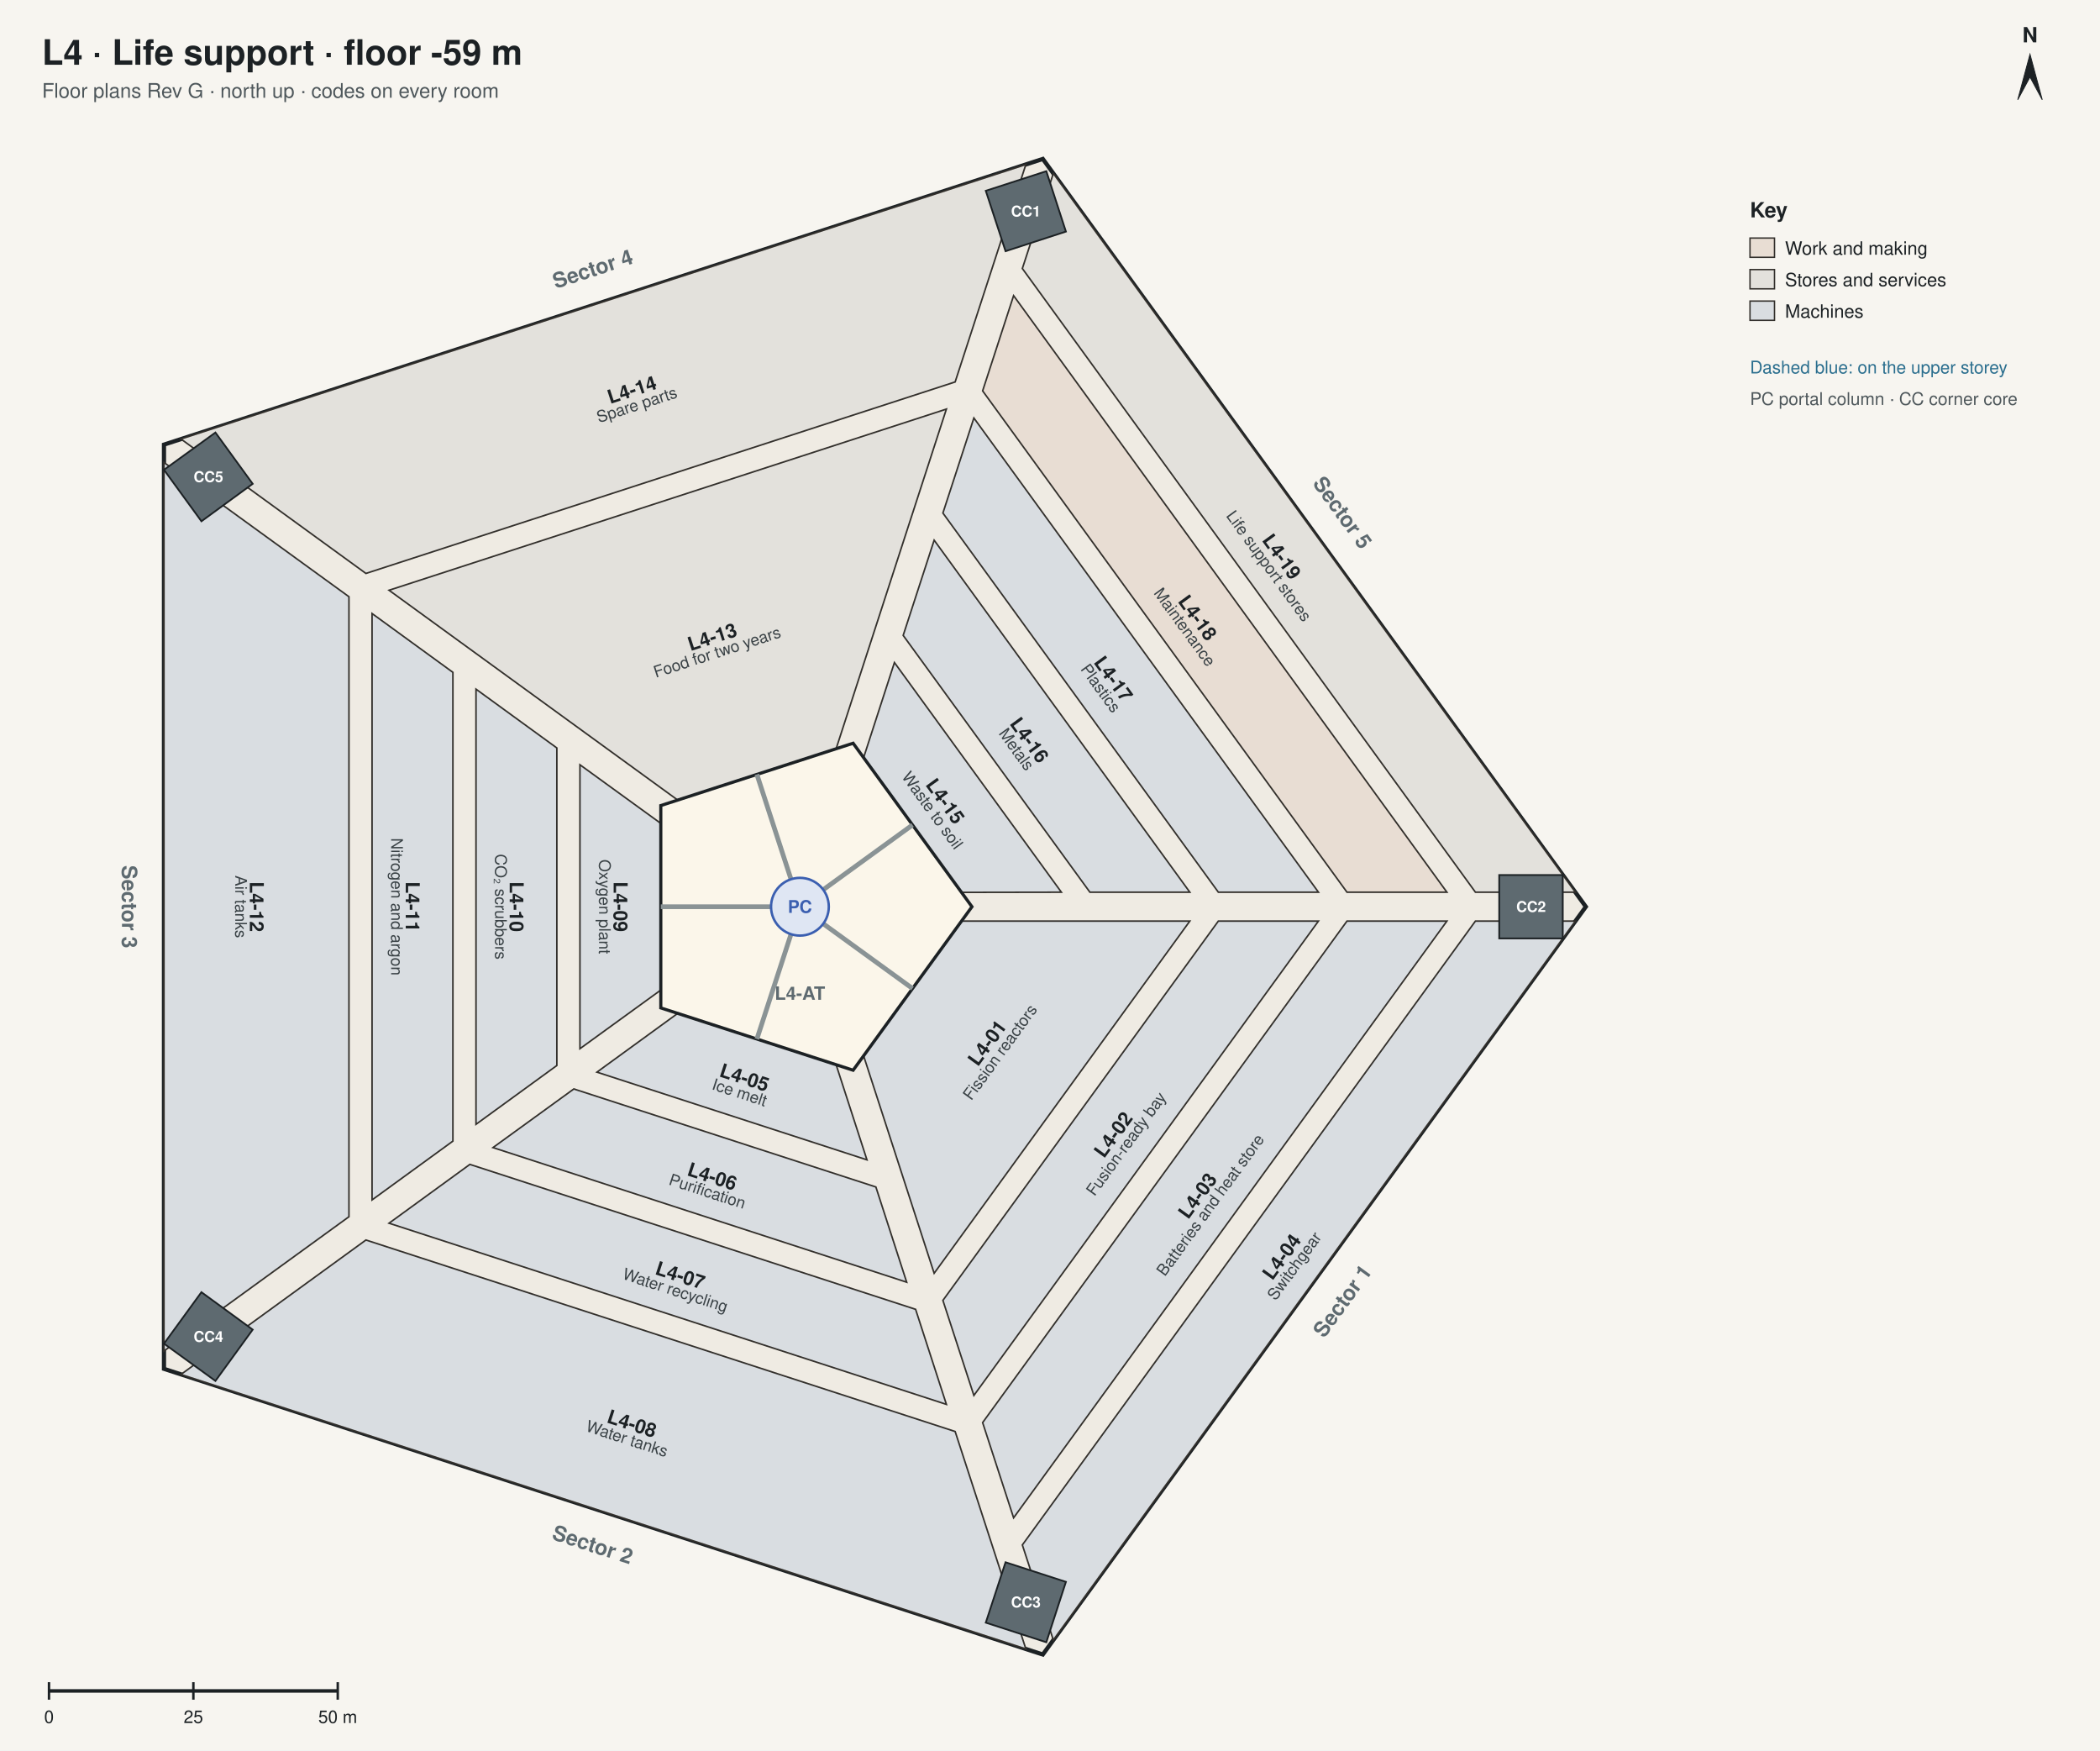
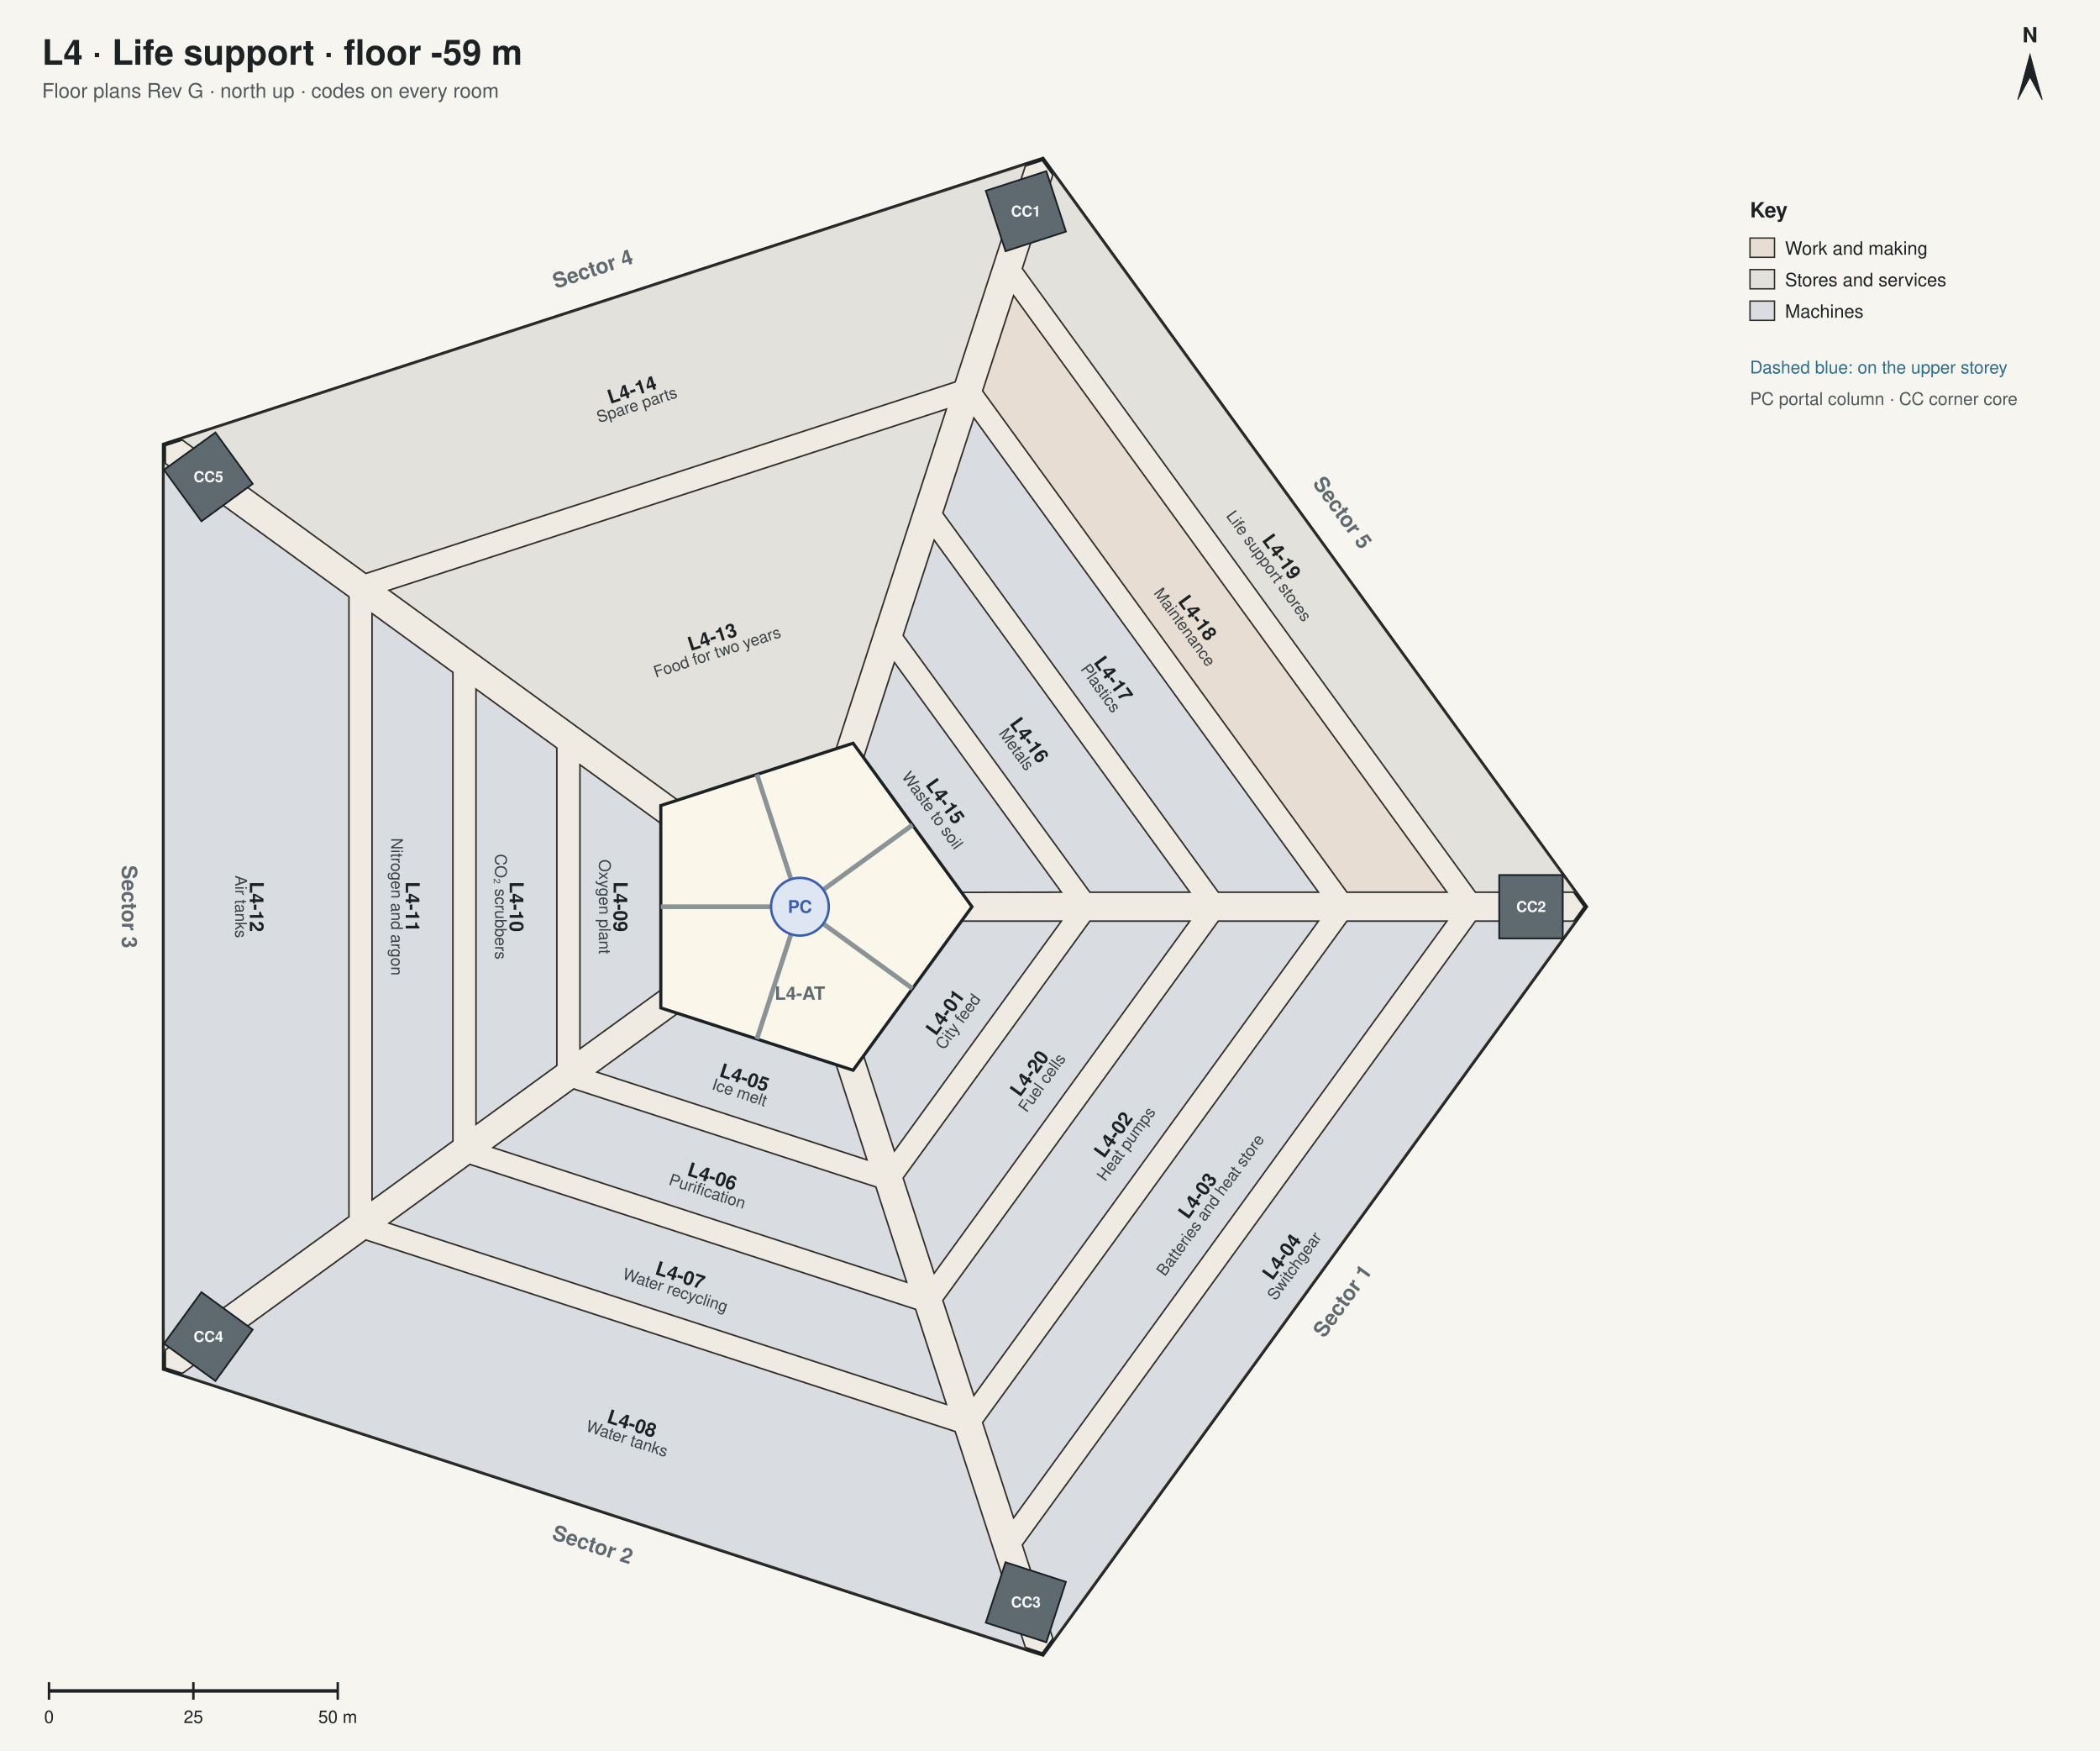
<svg xmlns="http://www.w3.org/2000/svg" viewBox="0 0 1200 1000" width="1200" height="1000" font-family="Helvetica, Arial, sans-serif">
  <rect width="1200" height="1000" fill="#F7F5F0" />
  <polygon points="595.9,90.8 906.2,518.0 595.9,945.2 93.7,782.0 93.7,254.0" fill="#EFEBE3" fill-opacity="1.00" stroke="#1C2124" stroke-width="2.40" />
-   <polygon data-code="L4-01" points="549.4,526.2 493.5,603.2 533.8,727.4 679.9,526.2" fill="#D9DDE1" fill-opacity="1.00" stroke="#33302C" stroke-width="0.90" />
+   <polygon data-code="L4-01" points="549.4,526.2 493.5,603.2 511.1,657.5 606.5,526.2" fill="#D9DDE1" fill-opacity="1.00" stroke="#33302C" stroke-width="0.90" />
+   <polygon data-code="L4-20" points="622.8,526.2 516.1,673.0 533.8,727.4 679.9,526.2" fill="#D9DDE1" fill-opacity="1.00" stroke="#33302C" stroke-width="0.90" />
  <polygon data-code="L4-02" points="696.2,526.2 538.8,742.9 556.5,797.2 753.4,526.2" fill="#D9DDE1" fill-opacity="1.00" stroke="#33302C" stroke-width="0.90" />
  <polygon data-code="L4-03" points="769.7,526.2 561.5,812.7 579.2,867.1 826.8,526.2" fill="#D9DDE1" fill-opacity="1.00" stroke="#33302C" stroke-width="0.90" />
  <polygon data-code="L4-04" points="843.1,526.2 584.2,882.6 601.9,936.9 900.2,526.2" fill="#D9DDE1" fill-opacity="1.00" stroke="#33302C" stroke-width="0.90" />
  <polygon data-code="L4-05" points="477.8,608.3 387.3,578.9 341.1,612.5 495.4,662.6" fill="#D9DDE1" fill-opacity="1.00" stroke="#33302C" stroke-width="0.90" />
  <polygon data-code="L4-06" points="500.5,678.1 327.9,622.1 281.7,655.6 518.1,732.5" fill="#D9DDE1" fill-opacity="1.00" stroke="#33302C" stroke-width="0.90" />
  <polygon data-code="L4-07" points="523.2,748.0 268.5,665.2 222.3,698.8 540.8,802.3" fill="#D9DDE1" fill-opacity="1.00" stroke="#33302C" stroke-width="0.90" />
  <polygon data-code="L4-08" points="545.8,817.8 209.1,708.4 103.4,785.2 586.2,942.0" fill="#D9DDE1" fill-opacity="1.00" stroke="#33302C" stroke-width="0.90" />
  <polygon data-code="L4-09" points="377.6,565.6 377.6,470.4 331.4,436.9 331.4,599.1" fill="#D9DDE1" fill-opacity="1.00" stroke="#33302C" stroke-width="0.90" />
  <polygon data-code="L4-10" points="318.2,608.7 318.2,427.3 272.0,393.7 272.0,642.3" fill="#D9DDE1" fill-opacity="1.00" stroke="#33302C" stroke-width="0.90" />
  <polygon data-code="L4-11" points="258.8,651.9 258.8,384.1 212.6,350.5 212.6,685.5" fill="#D9DDE1" fill-opacity="1.00" stroke="#33302C" stroke-width="0.90" />
  <polygon data-code="L4-12" points="199.4,695.1 199.4,340.9 93.7,264.2 93.7,771.8" fill="#D9DDE1" fill-opacity="1.00" stroke="#33302C" stroke-width="0.90" />
  <polygon data-code="L4-13" points="387.3,457.1 477.8,427.7 540.8,233.7 222.3,337.2" fill="#E3E1DC" fill-opacity="1.00" stroke="#33302C" stroke-width="0.90" />
  <polygon data-code="L4-14" points="209.1,327.6 545.8,218.2 586.2,94.0 103.4,250.8" fill="#E3E1DC" fill-opacity="1.00" stroke="#33302C" stroke-width="0.90" />
  <polygon data-code="L4-15" points="493.5,432.8 549.4,509.8 606.5,509.7 511.1,378.5" fill="#D9DDE1" fill-opacity="1.00" stroke="#33302C" stroke-width="0.90" />
  <polygon data-code="L4-16" points="516.1,363.0 622.8,509.7 679.9,509.7 533.8,308.6" fill="#D9DDE1" fill-opacity="1.00" stroke="#33302C" stroke-width="0.90" />
  <polygon data-code="L4-17" points="538.8,293.1 696.2,509.7 753.4,509.7 556.5,238.8" fill="#D9DDE1" fill-opacity="1.00" stroke="#33302C" stroke-width="0.90" />
  <polygon data-code="L4-18" points="561.5,223.3 769.7,509.7 826.8,509.7 579.2,168.9" fill="#E8DDD3" fill-opacity="1.00" stroke="#33302C" stroke-width="0.90" />
  <polygon data-code="L4-19" points="584.2,153.4 843.1,509.7 900.2,509.7 601.9,99.1" fill="#E3E1DC" fill-opacity="1.00" stroke="#33302C" stroke-width="0.90" />
  <polygon data-code="L4-AT" points="487.5,424.6 555.4,518.0 487.5,611.4 377.6,575.8 377.6,460.2" fill="#FBF6EA" fill-opacity="1.00" stroke="#1C2124" stroke-width="1.80" />
  <line x1="470.4" y1="508.3" x2="521.4" y2="471.3" stroke="#8A9395" stroke-width="2.7" />
  <line x1="470.4" y1="527.7" x2="521.4" y2="564.7" stroke="#8A9395" stroke-width="2.7" />
  <line x1="452.0" y1="533.7" x2="432.5" y2="593.6" stroke="#8A9395" stroke-width="2.7" />
  <line x1="440.6" y1="518.0" x2="377.6" y2="518.0" stroke="#8A9395" stroke-width="2.7" />
  <line x1="452.0" y1="502.3" x2="432.5" y2="442.4" stroke="#8A9395" stroke-width="2.7" />
  <circle cx="457.1" cy="518.0" r="16.5" fill="#DFE6F3" stroke="#3B5FB0" stroke-width="1.4" />
  <text x="457.1" y="518.0" font-size="10.0" font-weight="700" fill="#3B5FB0" text-anchor="middle" dominant-baseline="middle">PC</text>
  <text x="457.1" y="567.5" font-size="10.5" font-weight="700" fill="#5E6A70" text-anchor="middle" dominant-baseline="middle">L4-AT</text>
  <polygon points="563.3,109.0 597.9,97.8 609.1,132.3 574.6,143.5" fill="#5E6A70" fill-opacity="1.00" stroke="#1C2124" stroke-width="1.00" />
  <text x="586.2" y="120.7" font-size="8.5" font-weight="700" fill="#FFFFFF" text-anchor="middle" dominant-baseline="middle">CC1</text>
  <polygon points="856.7,536.1 856.7,499.9 893.0,499.9 893.0,536.1" fill="#5E6A70" fill-opacity="1.00" stroke="#1C2124" stroke-width="1.00" />
  <text x="874.9" y="518.0" font-size="8.5" font-weight="700" fill="#FFFFFF" text-anchor="middle" dominant-baseline="middle">CC2</text>
  <polygon points="597.9,938.2 563.3,927.0 574.6,892.5 609.1,903.7" fill="#5E6A70" fill-opacity="1.00" stroke="#1C2124" stroke-width="1.00" />
  <text x="586.2" y="915.3" font-size="8.5" font-weight="700" fill="#FFFFFF" text-anchor="middle" dominant-baseline="middle">CC3</text>
  <polygon points="144.4,759.6 123.1,788.9 93.7,767.6 115.1,738.2" fill="#5E6A70" fill-opacity="1.00" stroke="#1C2124" stroke-width="1.00" />
  <text x="119.1" y="763.6" font-size="8.5" font-weight="700" fill="#FFFFFF" text-anchor="middle" dominant-baseline="middle">CC4</text>
  <polygon points="123.1,247.1 144.4,276.4 115.1,297.8 93.7,268.4" fill="#5E6A70" fill-opacity="1.00" stroke="#1C2124" stroke-width="1.00" />
  <text x="119.1" y="272.4" font-size="8.5" font-weight="700" fill="#FFFFFF" text-anchor="middle" dominant-baseline="middle">CC5</text>
-   <text x="564.1" y="595.8" font-size="11.0" font-weight="700" fill="#1C2124" text-anchor="middle" dominant-baseline="middle" transform="rotate(-54.0 564.1 595.8)">L4-01</text>
-   <text x="571.5" y="601.1" font-size="9.2" font-weight="400" fill="#3A4246" text-anchor="middle" dominant-baseline="middle" transform="rotate(-54.0 571.5 601.1)">Fission reactors</text>
+   <text x="540.1" y="578.3" font-size="11.0" font-weight="700" fill="#1C2124" text-anchor="middle" dominant-baseline="middle" transform="rotate(-54.0 540.1 578.3)">L4-01</text>
+   <text x="547.5" y="583.7" font-size="9.2" font-weight="400" fill="#3A4246" text-anchor="middle" dominant-baseline="middle" transform="rotate(-54.0 547.5 583.7)">City feed</text>
+   <text x="588.2" y="613.2" font-size="11.0" font-weight="700" fill="#1C2124" text-anchor="middle" dominant-baseline="middle" transform="rotate(-54.0 588.2 613.2)">L4-20</text>
+   <text x="595.5" y="618.6" font-size="9.2" font-weight="400" fill="#3A4246" text-anchor="middle" dominant-baseline="middle" transform="rotate(-54.0 595.5 618.6)">Fuel cells</text>
  <text x="636.2" y="648.2" font-size="11.0" font-weight="700" fill="#1C2124" text-anchor="middle" dominant-baseline="middle" transform="rotate(-54.0 636.2 648.2)">L4-02</text>
-   <text x="643.6" y="653.5" font-size="9.2" font-weight="400" fill="#3A4246" text-anchor="middle" dominant-baseline="middle" transform="rotate(-54.0 643.6 653.5)">Fusion-ready bay</text>
+   <text x="643.6" y="653.5" font-size="9.2" font-weight="400" fill="#3A4246" text-anchor="middle" dominant-baseline="middle" transform="rotate(-54.0 643.6 653.5)">Heat pumps</text>
  <text x="684.3" y="683.1" font-size="11.0" font-weight="700" fill="#1C2124" text-anchor="middle" dominant-baseline="middle" transform="rotate(-54.0 684.3 683.1)">L4-03</text>
  <text x="691.7" y="688.4" font-size="9.2" font-weight="400" fill="#3A4246" text-anchor="middle" dominant-baseline="middle" transform="rotate(-54.0 691.7 688.4)">Batteries and heat store</text>
  <text x="732.4" y="718.0" font-size="11.0" font-weight="700" fill="#1C2124" text-anchor="middle" dominant-baseline="middle" transform="rotate(-54.0 732.4 718.0)">L4-04</text>
  <text x="739.7" y="723.3" font-size="9.2" font-weight="400" fill="#3A4246" text-anchor="middle" dominant-baseline="middle" transform="rotate(-54.0 739.7 723.3)">Switchgear</text>
  <text x="425.4" y="615.6" font-size="11.0" font-weight="700" fill="#1C2124" text-anchor="middle" dominant-baseline="middle" transform="rotate(18.0 425.4 615.6)">L4-05</text>
  <text x="422.6" y="624.2" font-size="9.2" font-weight="400" fill="#3A4246" text-anchor="middle" dominant-baseline="middle" transform="rotate(18.0 422.6 624.2)">Ice melt</text>
  <text x="407.0" y="672.1" font-size="11.0" font-weight="700" fill="#1C2124" text-anchor="middle" dominant-baseline="middle" transform="rotate(18.0 407.0 672.1)">L4-06</text>
  <text x="404.2" y="680.7" font-size="9.2" font-weight="400" fill="#3A4246" text-anchor="middle" dominant-baseline="middle" transform="rotate(18.0 404.2 680.7)">Purification</text>
  <text x="388.7" y="728.6" font-size="11.0" font-weight="700" fill="#1C2124" text-anchor="middle" dominant-baseline="middle" transform="rotate(18.0 388.7 728.6)">L4-07</text>
  <text x="385.9" y="737.2" font-size="9.2" font-weight="400" fill="#3A4246" text-anchor="middle" dominant-baseline="middle" transform="rotate(18.0 385.9 737.2)">Water recycling</text>
  <text x="361.1" y="813.3" font-size="11.0" font-weight="700" fill="#1C2124" text-anchor="middle" dominant-baseline="middle" transform="rotate(18.0 361.1 813.3)">L4-08</text>
  <text x="358.3" y="822.0" font-size="9.2" font-weight="400" fill="#3A4246" text-anchor="middle" dominant-baseline="middle" transform="rotate(18.0 358.3 822.0)">Water tanks</text>
  <text x="354.5" y="518.0" font-size="11.0" font-weight="700" fill="#1C2124" text-anchor="middle" dominant-baseline="middle" transform="rotate(90.0 354.5 518.0)">L4-09</text>
  <text x="345.4" y="518.0" font-size="9.2" font-weight="400" fill="#3A4246" text-anchor="middle" dominant-baseline="middle" transform="rotate(90.0 345.4 518.0)">Oxygen plant</text>
  <text x="295.1" y="518.0" font-size="11.0" font-weight="700" fill="#1C2124" text-anchor="middle" dominant-baseline="middle" transform="rotate(90.0 295.1 518.0)">L4-10</text>
  <text x="286.0" y="518.0" font-size="9.2" font-weight="400" fill="#3A4246" text-anchor="middle" dominant-baseline="middle" transform="rotate(90.0 286.0 518.0)">CO₂ scrubbers</text>
  <text x="235.7" y="518.0" font-size="11.0" font-weight="700" fill="#1C2124" text-anchor="middle" dominant-baseline="middle" transform="rotate(90.0 235.7 518.0)">L4-11</text>
  <text x="226.6" y="518.0" font-size="9.2" font-weight="400" fill="#3A4246" text-anchor="middle" dominant-baseline="middle" transform="rotate(90.0 226.6 518.0)">Nitrogen and argon</text>
  <text x="146.6" y="518.0" font-size="11.0" font-weight="700" fill="#1C2124" text-anchor="middle" dominant-baseline="middle" transform="rotate(90.0 146.6 518.0)">L4-12</text>
  <text x="137.5" y="518.0" font-size="9.2" font-weight="400" fill="#3A4246" text-anchor="middle" dominant-baseline="middle" transform="rotate(90.0 137.5 518.0)">Air tanks</text>
  <text x="407.0" y="363.9" font-size="11.0" font-weight="700" fill="#1C2124" text-anchor="middle" dominant-baseline="middle" transform="rotate(-18.0 407.0 363.9)">L4-13</text>
  <text x="409.8" y="372.6" font-size="9.2" font-weight="400" fill="#3A4246" text-anchor="middle" dominant-baseline="middle" transform="rotate(-18.0 409.8 372.6)">Food for two years</text>
  <text x="361.1" y="222.7" font-size="11.0" font-weight="700" fill="#1C2124" text-anchor="middle" dominant-baseline="middle" transform="rotate(-18.0 361.1 222.7)">L4-14</text>
  <text x="363.9" y="231.3" font-size="9.2" font-weight="400" fill="#3A4246" text-anchor="middle" dominant-baseline="middle" transform="rotate(-18.0 363.9 231.3)">Spare parts</text>
  <text x="540.1" y="457.7" font-size="11.0" font-weight="700" fill="#1C2124" text-anchor="middle" dominant-baseline="middle" transform="rotate(54.0 540.1 457.7)">L4-15</text>
  <text x="532.7" y="463.0" font-size="9.2" font-weight="400" fill="#3A4246" text-anchor="middle" dominant-baseline="middle" transform="rotate(54.0 532.7 463.0)">Waste to soil</text>
  <text x="588.2" y="422.8" font-size="11.0" font-weight="700" fill="#1C2124" text-anchor="middle" dominant-baseline="middle" transform="rotate(54.0 588.2 422.8)">L4-16</text>
  <text x="580.8" y="428.1" font-size="9.2" font-weight="400" fill="#3A4246" text-anchor="middle" dominant-baseline="middle" transform="rotate(54.0 580.8 428.1)">Metals</text>
  <text x="636.2" y="387.8" font-size="11.0" font-weight="700" fill="#1C2124" text-anchor="middle" dominant-baseline="middle" transform="rotate(54.0 636.2 387.8)">L4-17</text>
  <text x="628.9" y="393.2" font-size="9.2" font-weight="400" fill="#3A4246" text-anchor="middle" dominant-baseline="middle" transform="rotate(54.0 628.9 393.2)">Plastics</text>
  <text x="684.3" y="352.9" font-size="11.0" font-weight="700" fill="#1C2124" text-anchor="middle" dominant-baseline="middle" transform="rotate(54.0 684.3 352.9)">L4-18</text>
  <text x="676.9" y="358.3" font-size="9.2" font-weight="400" fill="#3A4246" text-anchor="middle" dominant-baseline="middle" transform="rotate(54.0 676.9 358.3)">Maintenance</text>
  <text x="732.4" y="318.0" font-size="11.0" font-weight="700" fill="#1C2124" text-anchor="middle" dominant-baseline="middle" transform="rotate(54.0 732.4 318.0)">L4-19</text>
  <text x="725.0" y="323.4" font-size="9.2" font-weight="400" fill="#3A4246" text-anchor="middle" dominant-baseline="middle" transform="rotate(54.0 725.0 323.4)">Life support stores</text>
  <text x="767.1" y="743.2" font-size="12.0" font-weight="700" fill="#5E6A70" text-anchor="middle" dominant-baseline="middle" transform="rotate(-54.0 767.1 743.2)">Sector 1</text>
  <text x="338.7" y="882.4" font-size="12.0" font-weight="700" fill="#5E6A70" text-anchor="middle" dominant-baseline="middle" transform="rotate(18.0 338.7 882.4)">Sector 2</text>
  <text x="73.9" y="518.0" font-size="12.0" font-weight="700" fill="#5E6A70" text-anchor="middle" dominant-baseline="middle" transform="rotate(90.0 73.9 518.0)">Sector 3</text>
  <text x="338.7" y="153.6" font-size="12.0" font-weight="700" fill="#5E6A70" text-anchor="middle" dominant-baseline="middle" transform="rotate(342.0 338.7 153.6)">Sector 4</text>
  <text x="767.1" y="292.8" font-size="12.0" font-weight="700" fill="#5E6A70" text-anchor="middle" dominant-baseline="middle" transform="rotate(54.0 767.1 292.8)">Sector 5</text>
  <text x="24.0" y="30.0" font-size="20.0" font-weight="700" fill="#1C2124" text-anchor="start" dominant-baseline="middle">L4 · Life support · floor -59 m</text>
  <text x="24.0" y="52.0" font-size="11.5" font-weight="400" fill="#4E575B" text-anchor="start" dominant-baseline="middle">Floor plans Rev G · north up · codes on every room</text>
  <polygon points="1160.0,31.0 1167.0,57.0 1160.0,44.0 1153.0,57.0" fill="#1C2124" fill-opacity="1.00" stroke="#1C2124" stroke-width="0.50" />
  <text x="1160.0" y="20.0" font-size="12.0" font-weight="700" fill="#1C2124" text-anchor="middle" dominant-baseline="middle">N</text>
  <line x1="28.0" y1="966.0" x2="193.0" y2="966.0" stroke="#1C2124" stroke-width="2" />
  <line x1="28.0" y1="961.0" x2="28.0" y2="971.0" stroke="#1C2124" stroke-width="1.4" />
  <line x1="110.5" y1="961.0" x2="110.5" y2="971.0" stroke="#1C2124" stroke-width="1.4" />
  <line x1="193.0" y1="961.0" x2="193.0" y2="971.0" stroke="#1C2124" stroke-width="1.4" />
  <text x="28.0" y="981.0" font-size="10.0" font-weight="400" fill="#1C2124" text-anchor="middle" dominant-baseline="middle">0</text>
  <text x="110.5" y="981.0" font-size="10.0" font-weight="400" fill="#1C2124" text-anchor="middle" dominant-baseline="middle">25</text>
  <text x="193.0" y="981.0" font-size="10.0" font-weight="400" fill="#1C2124" text-anchor="middle" dominant-baseline="middle">50 m</text>
  <text x="1000.0" y="120.0" font-size="12.0" font-weight="700" fill="#1C2124" text-anchor="start" dominant-baseline="middle">Key</text>
  <rect x="1000.0" y="136.0" width="14" height="11" fill="#E8DDD3" stroke="#33302C" stroke-width="0.8" />
  <text x="1020.0" y="142.0" font-size="10.5" font-weight="400" fill="#1C2124" text-anchor="start" dominant-baseline="middle">Work and making</text>
  <rect x="1000.0" y="154.0" width="14" height="11" fill="#E3E1DC" stroke="#33302C" stroke-width="0.8" />
  <text x="1020.0" y="160.0" font-size="10.5" font-weight="400" fill="#1C2124" text-anchor="start" dominant-baseline="middle">Stores and services</text>
  <rect x="1000.0" y="172.0" width="14" height="11" fill="#D9DDE1" stroke="#33302C" stroke-width="0.8" />
  <text x="1020.0" y="178.0" font-size="10.5" font-weight="400" fill="#1C2124" text-anchor="start" dominant-baseline="middle">Machines</text>
  <text x="1000.0" y="210.0" font-size="10.0" font-weight="400" fill="#2A6E8E" text-anchor="start" dominant-baseline="middle">Dashed blue: on the upper storey</text>
  <text x="1000.0" y="228.0" font-size="10.0" font-weight="400" fill="#4E575B" text-anchor="start" dominant-baseline="middle">PC portal column · CC corner core</text>
</svg>
